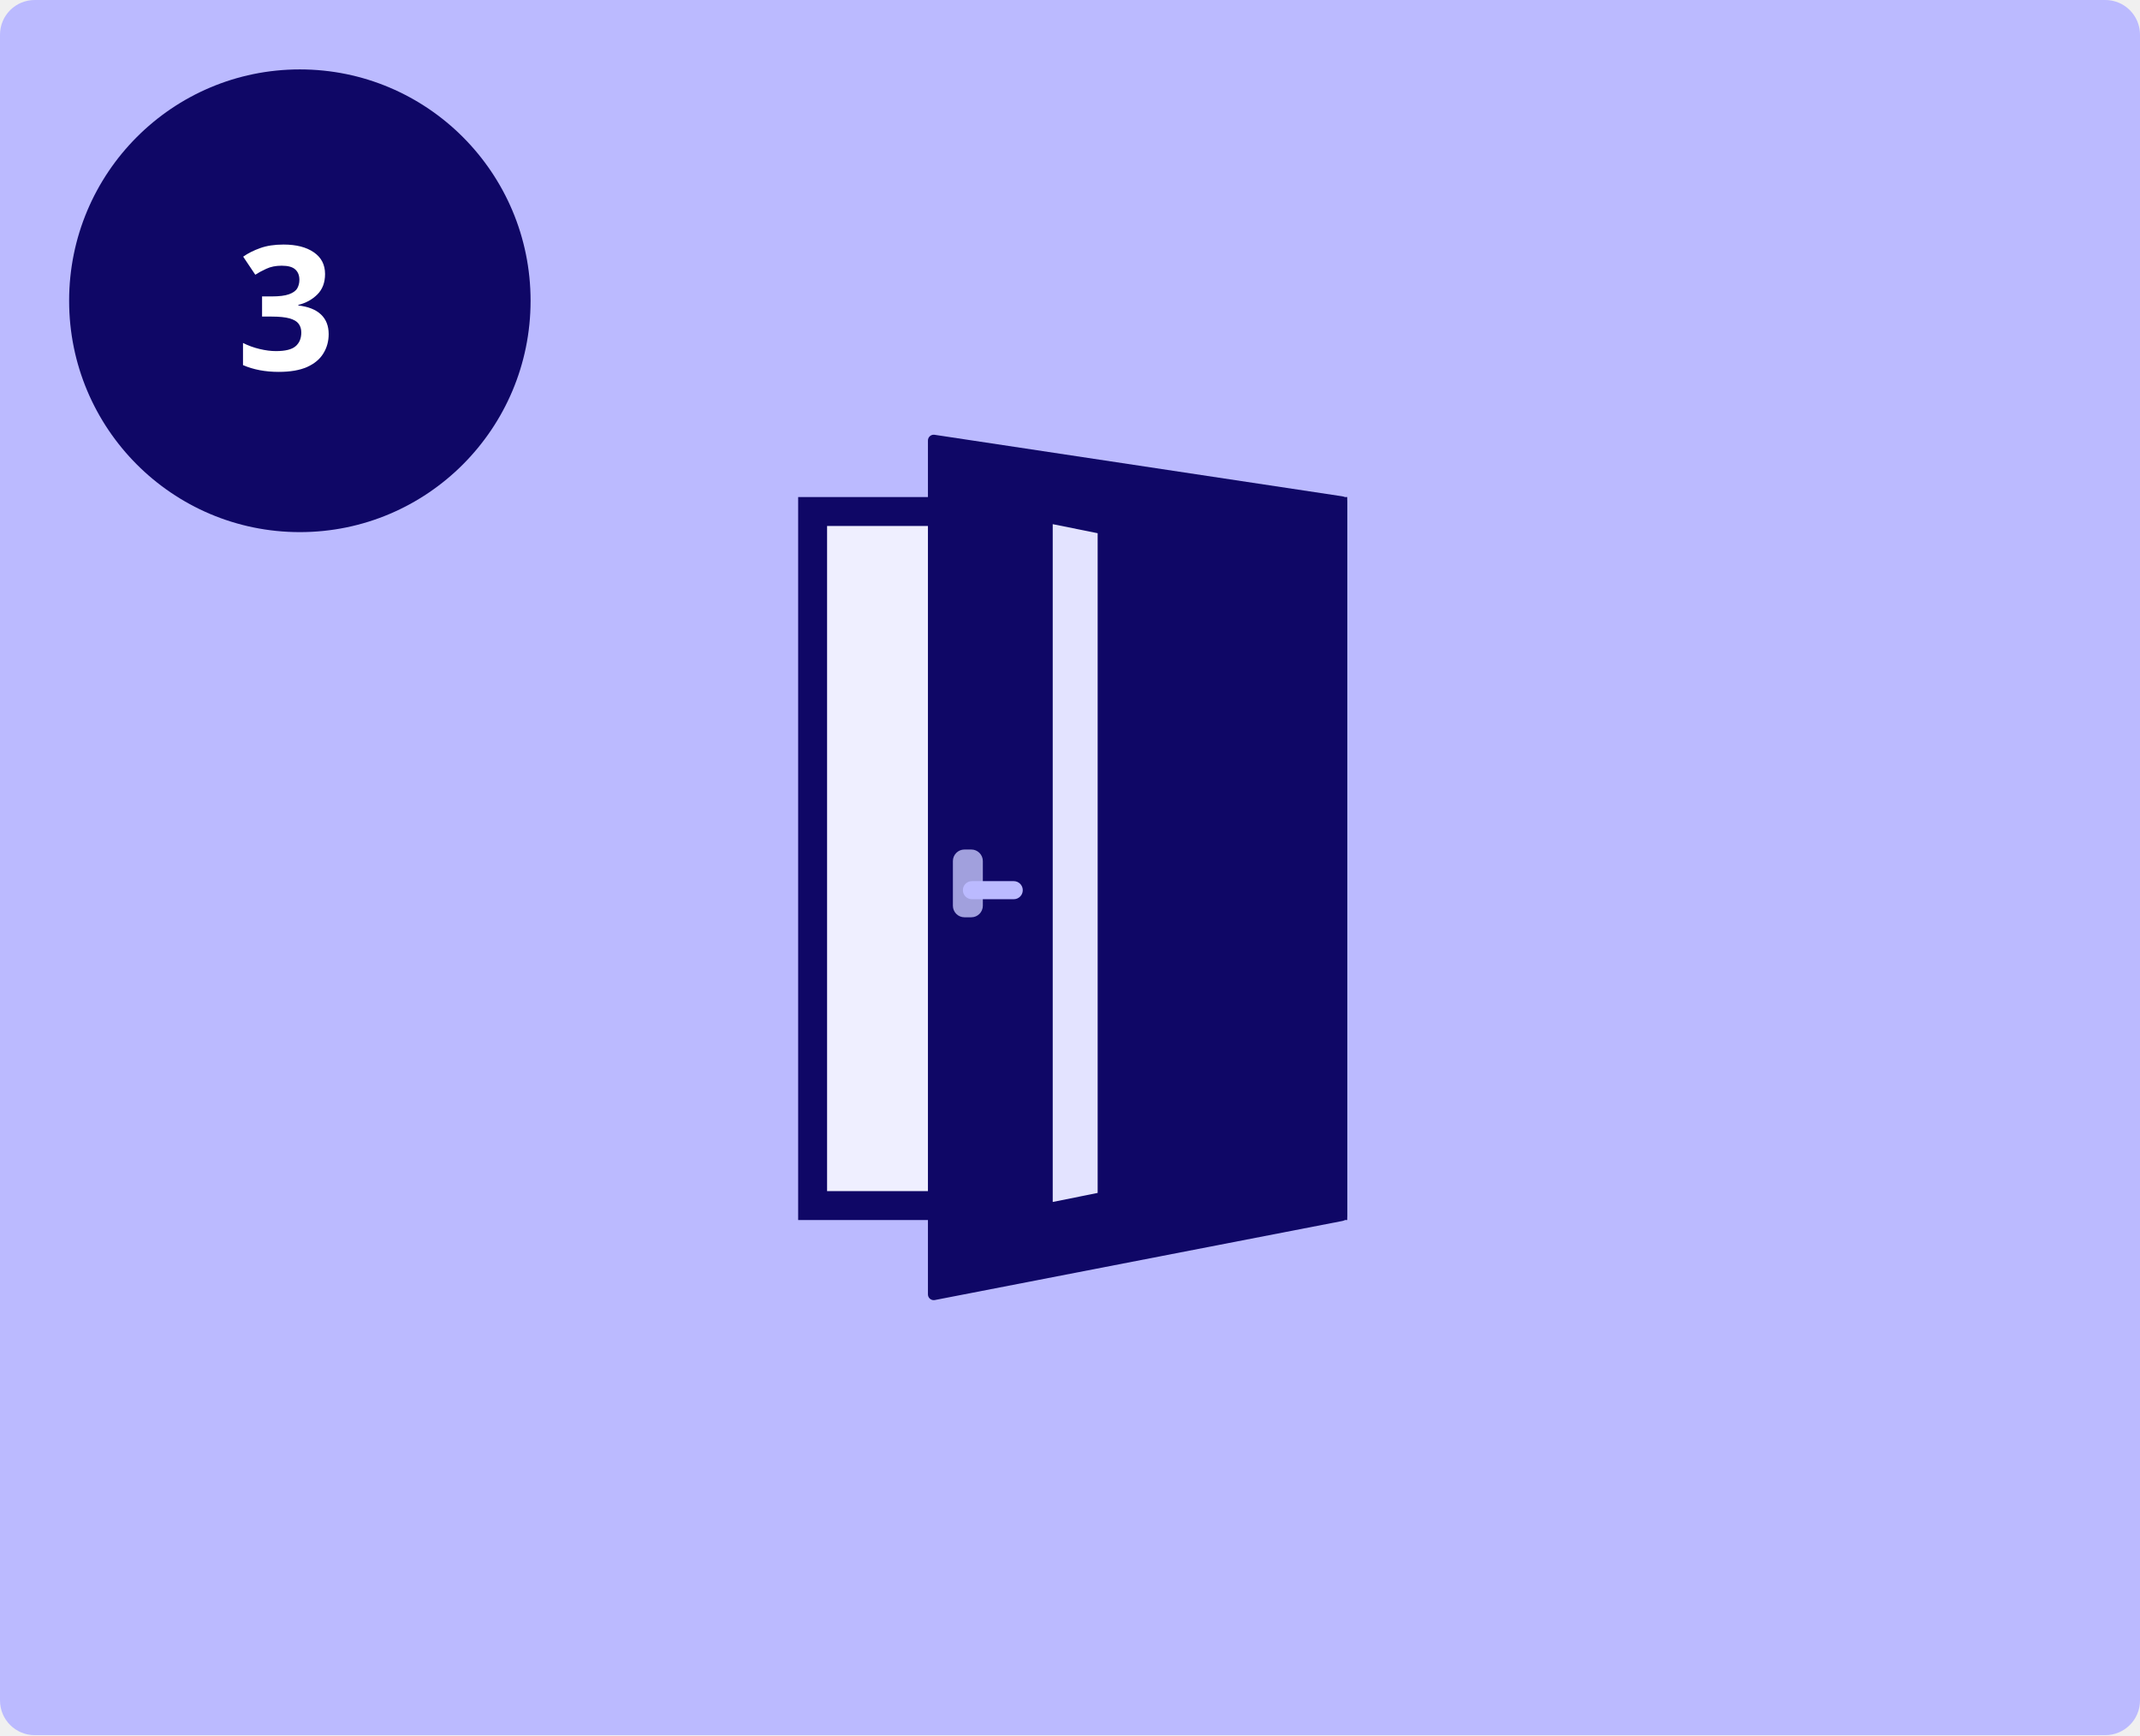
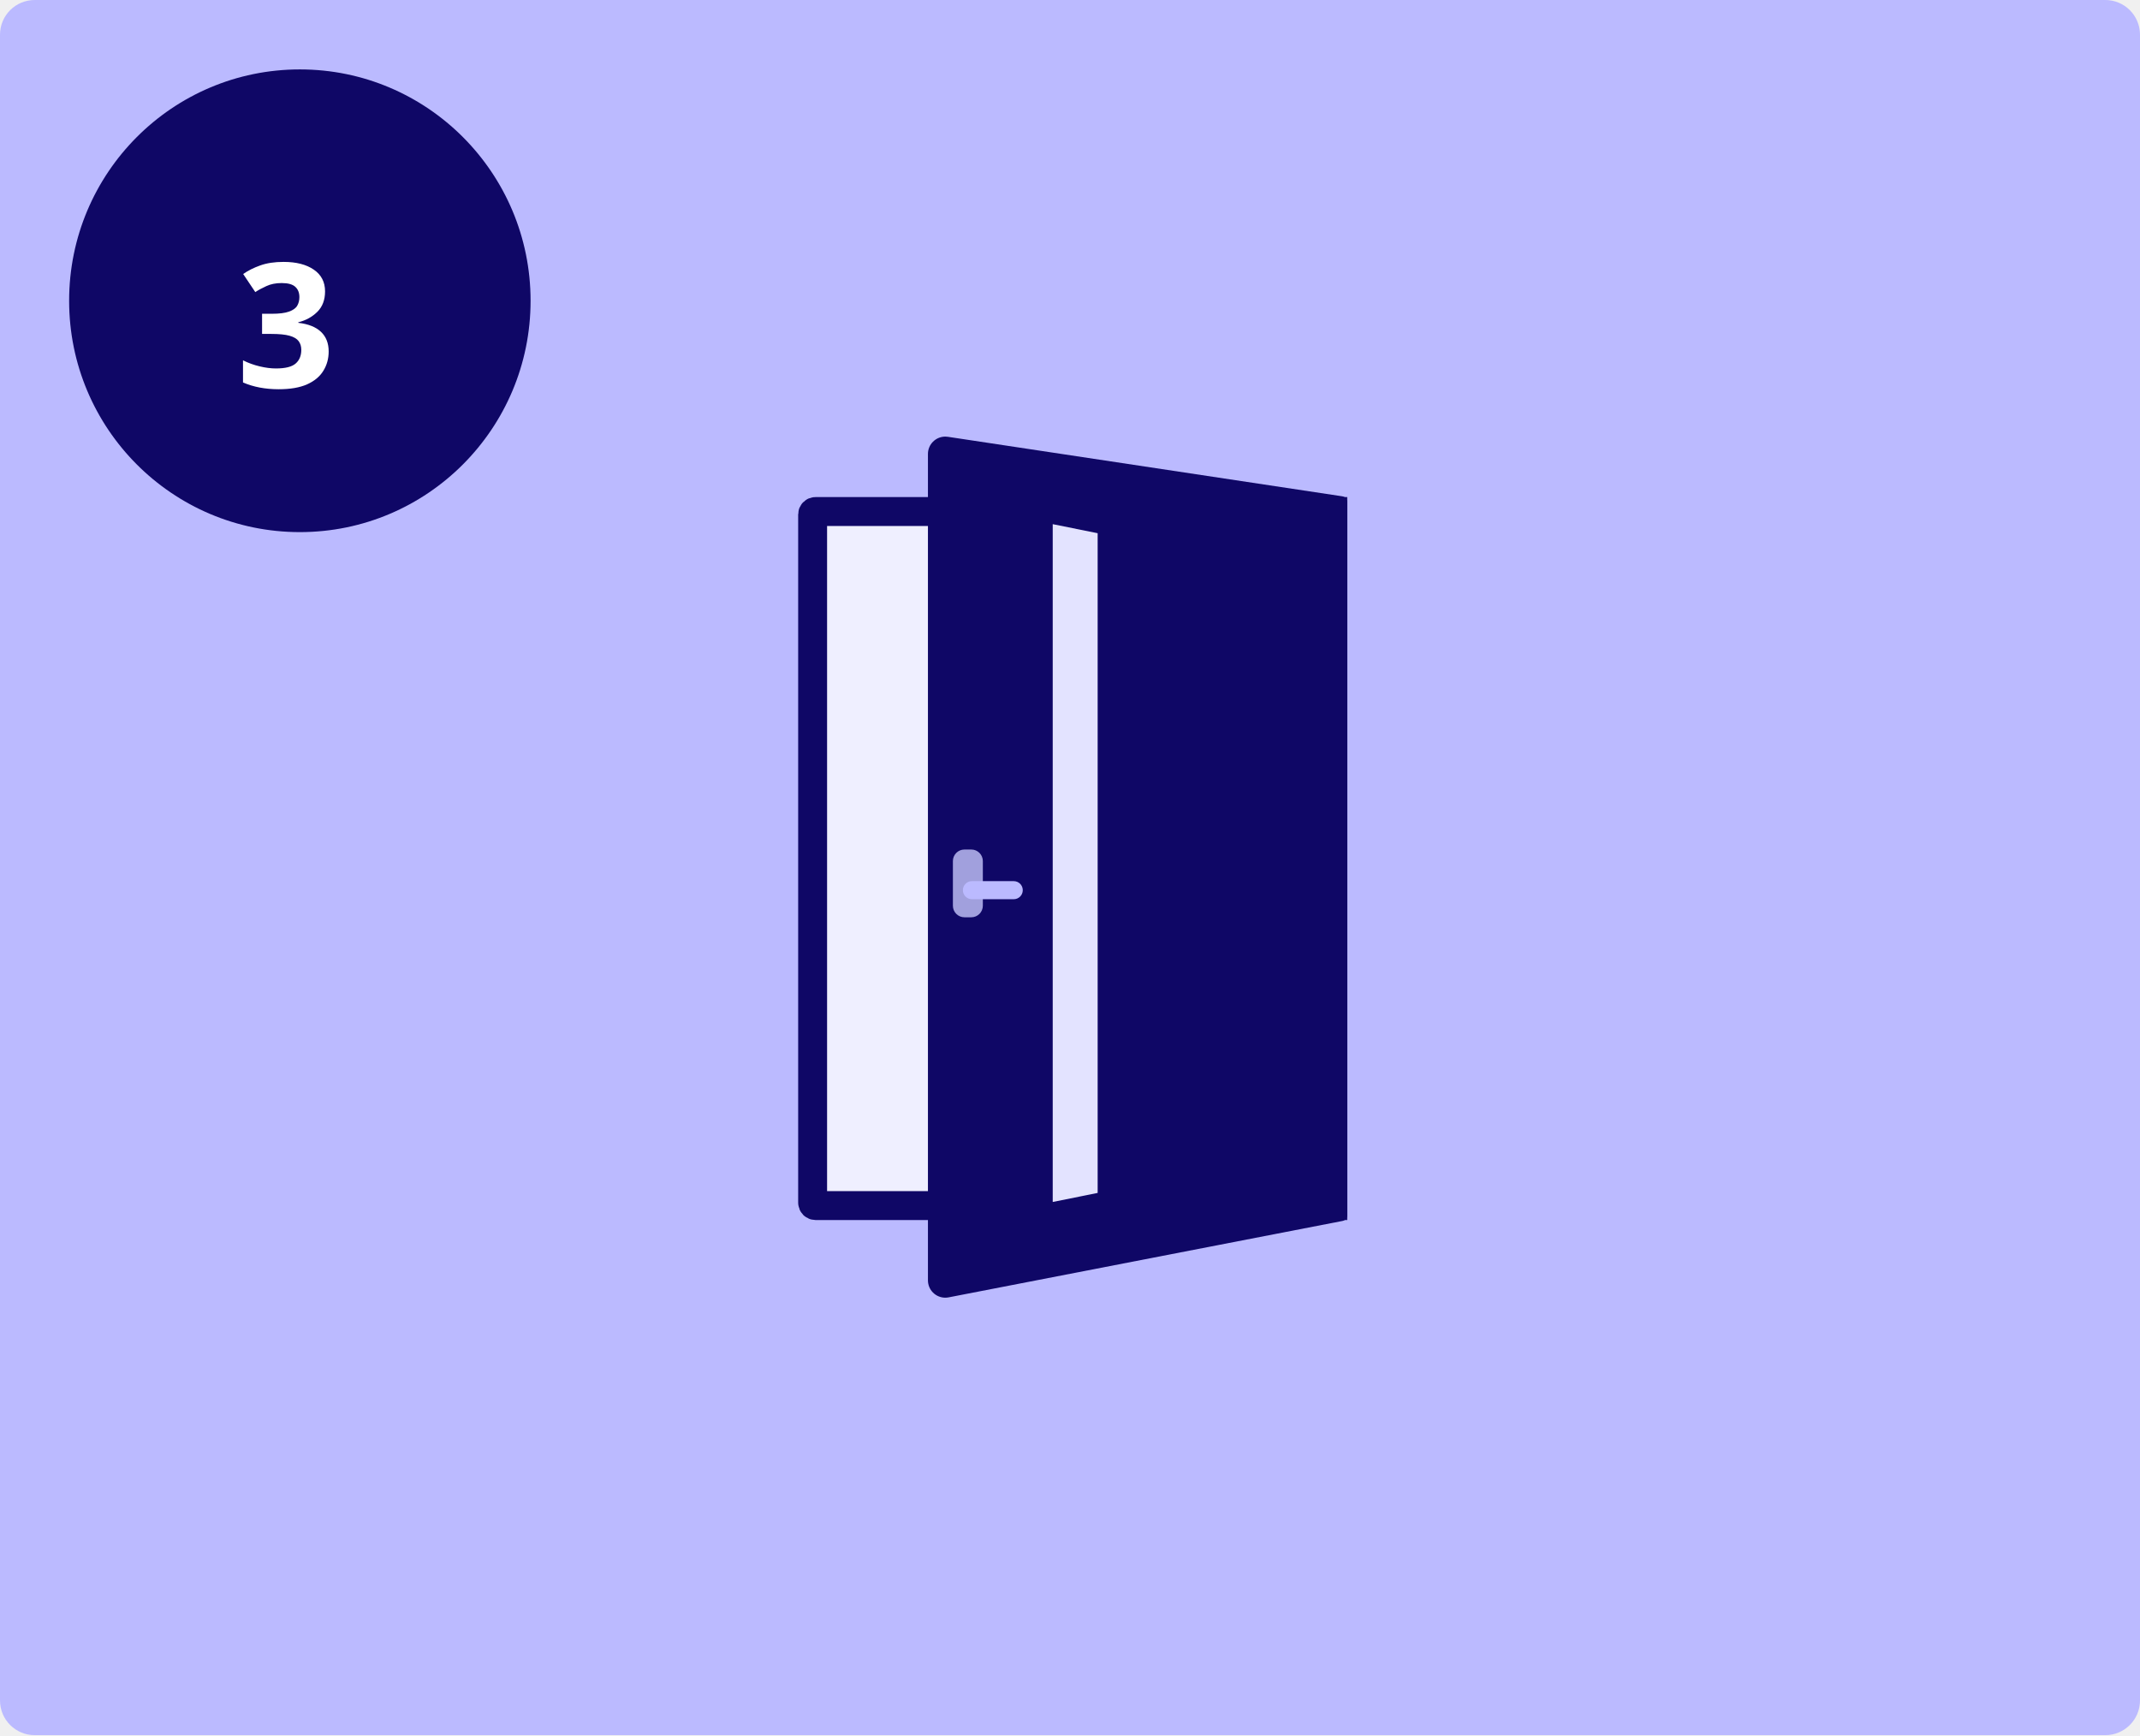
<svg xmlns="http://www.w3.org/2000/svg" width="370px" height="300px" viewBox="0 0 370 300" version="1.1">
  <g id="Boplats-landing-page" stroke="none" stroke-width="1" fill="none" fill-rule="evenodd">
    <g id="Desktop-HD" transform="translate(-951, -3185)">
      <g id="Infographic-3" transform="translate(951, 3185)">
        <rect id="Rectangle" fill="#BBBAFF" x="0" y="0" width="370" height="300" rx="6" />
        <g id="Number-3" transform="translate(11.95148, 12)">
          <ellipse id="Oval" fill="#0F0766" cx="39.892" cy="40" rx="39.892" ry="40" />
          <text id="3" font-family="Verdana-Bold, Verdana" font-size="30" font-weight="bold" line-spacing="30" fill="#FFFFFF">
-             <tspan x="28.922" y="52">3</tspan>
+             <tspan x="28.922" y="55">3</tspan>
          </text>
        </g>
        <g id="Group-11" transform="translate(138, 75)">
-           <path d="M2.5,13.438 L2.5,133.438 L92.431,133.438 L92.431,13.438 L2.5,13.438 Z" id="Rectangle" stroke="#0F0766" stroke-width="5" fill="#EFEFFF" />
-           <path d="M23.248,136.095 L93.741,149.769 C94.283,149.874 94.807,149.52 94.913,148.978 C94.925,148.915 94.931,148.851 94.931,148.787 L94.931,1.162 C94.931,0.61 94.483,0.162 93.931,0.162 C93.881,0.162 93.831,0.166 93.782,0.173 L23.289,10.809 C22.8,10.883 22.438,11.303 22.438,11.798 L22.438,135.113 C22.438,135.592 22.778,136.003 23.248,136.095 Z" id="Path-7" fill="#0F0766" transform="translate(58.68459, 75) scale(-1, 1) translate(-58.68459, -75) " />
+           <path d="M92.431,133.438 L92.431,13.438 L3,13.438 C2.724,13.438 2.5,13.661 2.5,13.938 L2.5,132.938 C2.5,133.214 2.724,133.438 3,133.438 L92.431,133.438 Z" id="Rectangle" stroke="#0F0766" stroke-width="5" fill="#EFEFFF" />
+           <path d="M23.248,136.095 L91.36,149.307 C92.986,149.623 94.561,148.56 94.876,146.933 C94.913,146.745 94.931,146.554 94.931,146.362 L94.931,3.487 C94.931,1.83 93.588,0.487 91.931,0.487 C91.781,0.487 91.632,0.498 91.483,0.52 L23.289,10.809 C22.8,10.883 22.438,11.303 22.438,11.798 L22.438,135.113 C22.438,135.592 22.778,136.003 23.248,136.095 Z" id="Path-7" fill="#0F0766" transform="translate(58.68459, 75) scale(-1, 1) translate(-58.68459, -75) " />
          <rect id="Rectangle" fill="#A1A0DD" x="26.753" y="71.875" width="5.178" height="11.719" rx="2" />
          <path d="M30.042,77.344 L37.273,77.344 C38.136,77.344 38.835,78.043 38.835,78.906 C38.835,79.769 38.136,80.469 37.273,80.469 L30.042,80.469 C29.179,80.469 28.479,79.769 28.479,78.906 C28.479,78.043 29.179,77.344 30.042,77.344 Z" id="Rectangle" fill="#BBBAFF" />
          <polygon id="Path-13" fill="#E3E3FF" points="51.781 17.188 51.781 131.25 44.013 132.812 44.013 15.625" />
        </g>
      </g>
    </g>
  </g>
</svg>
